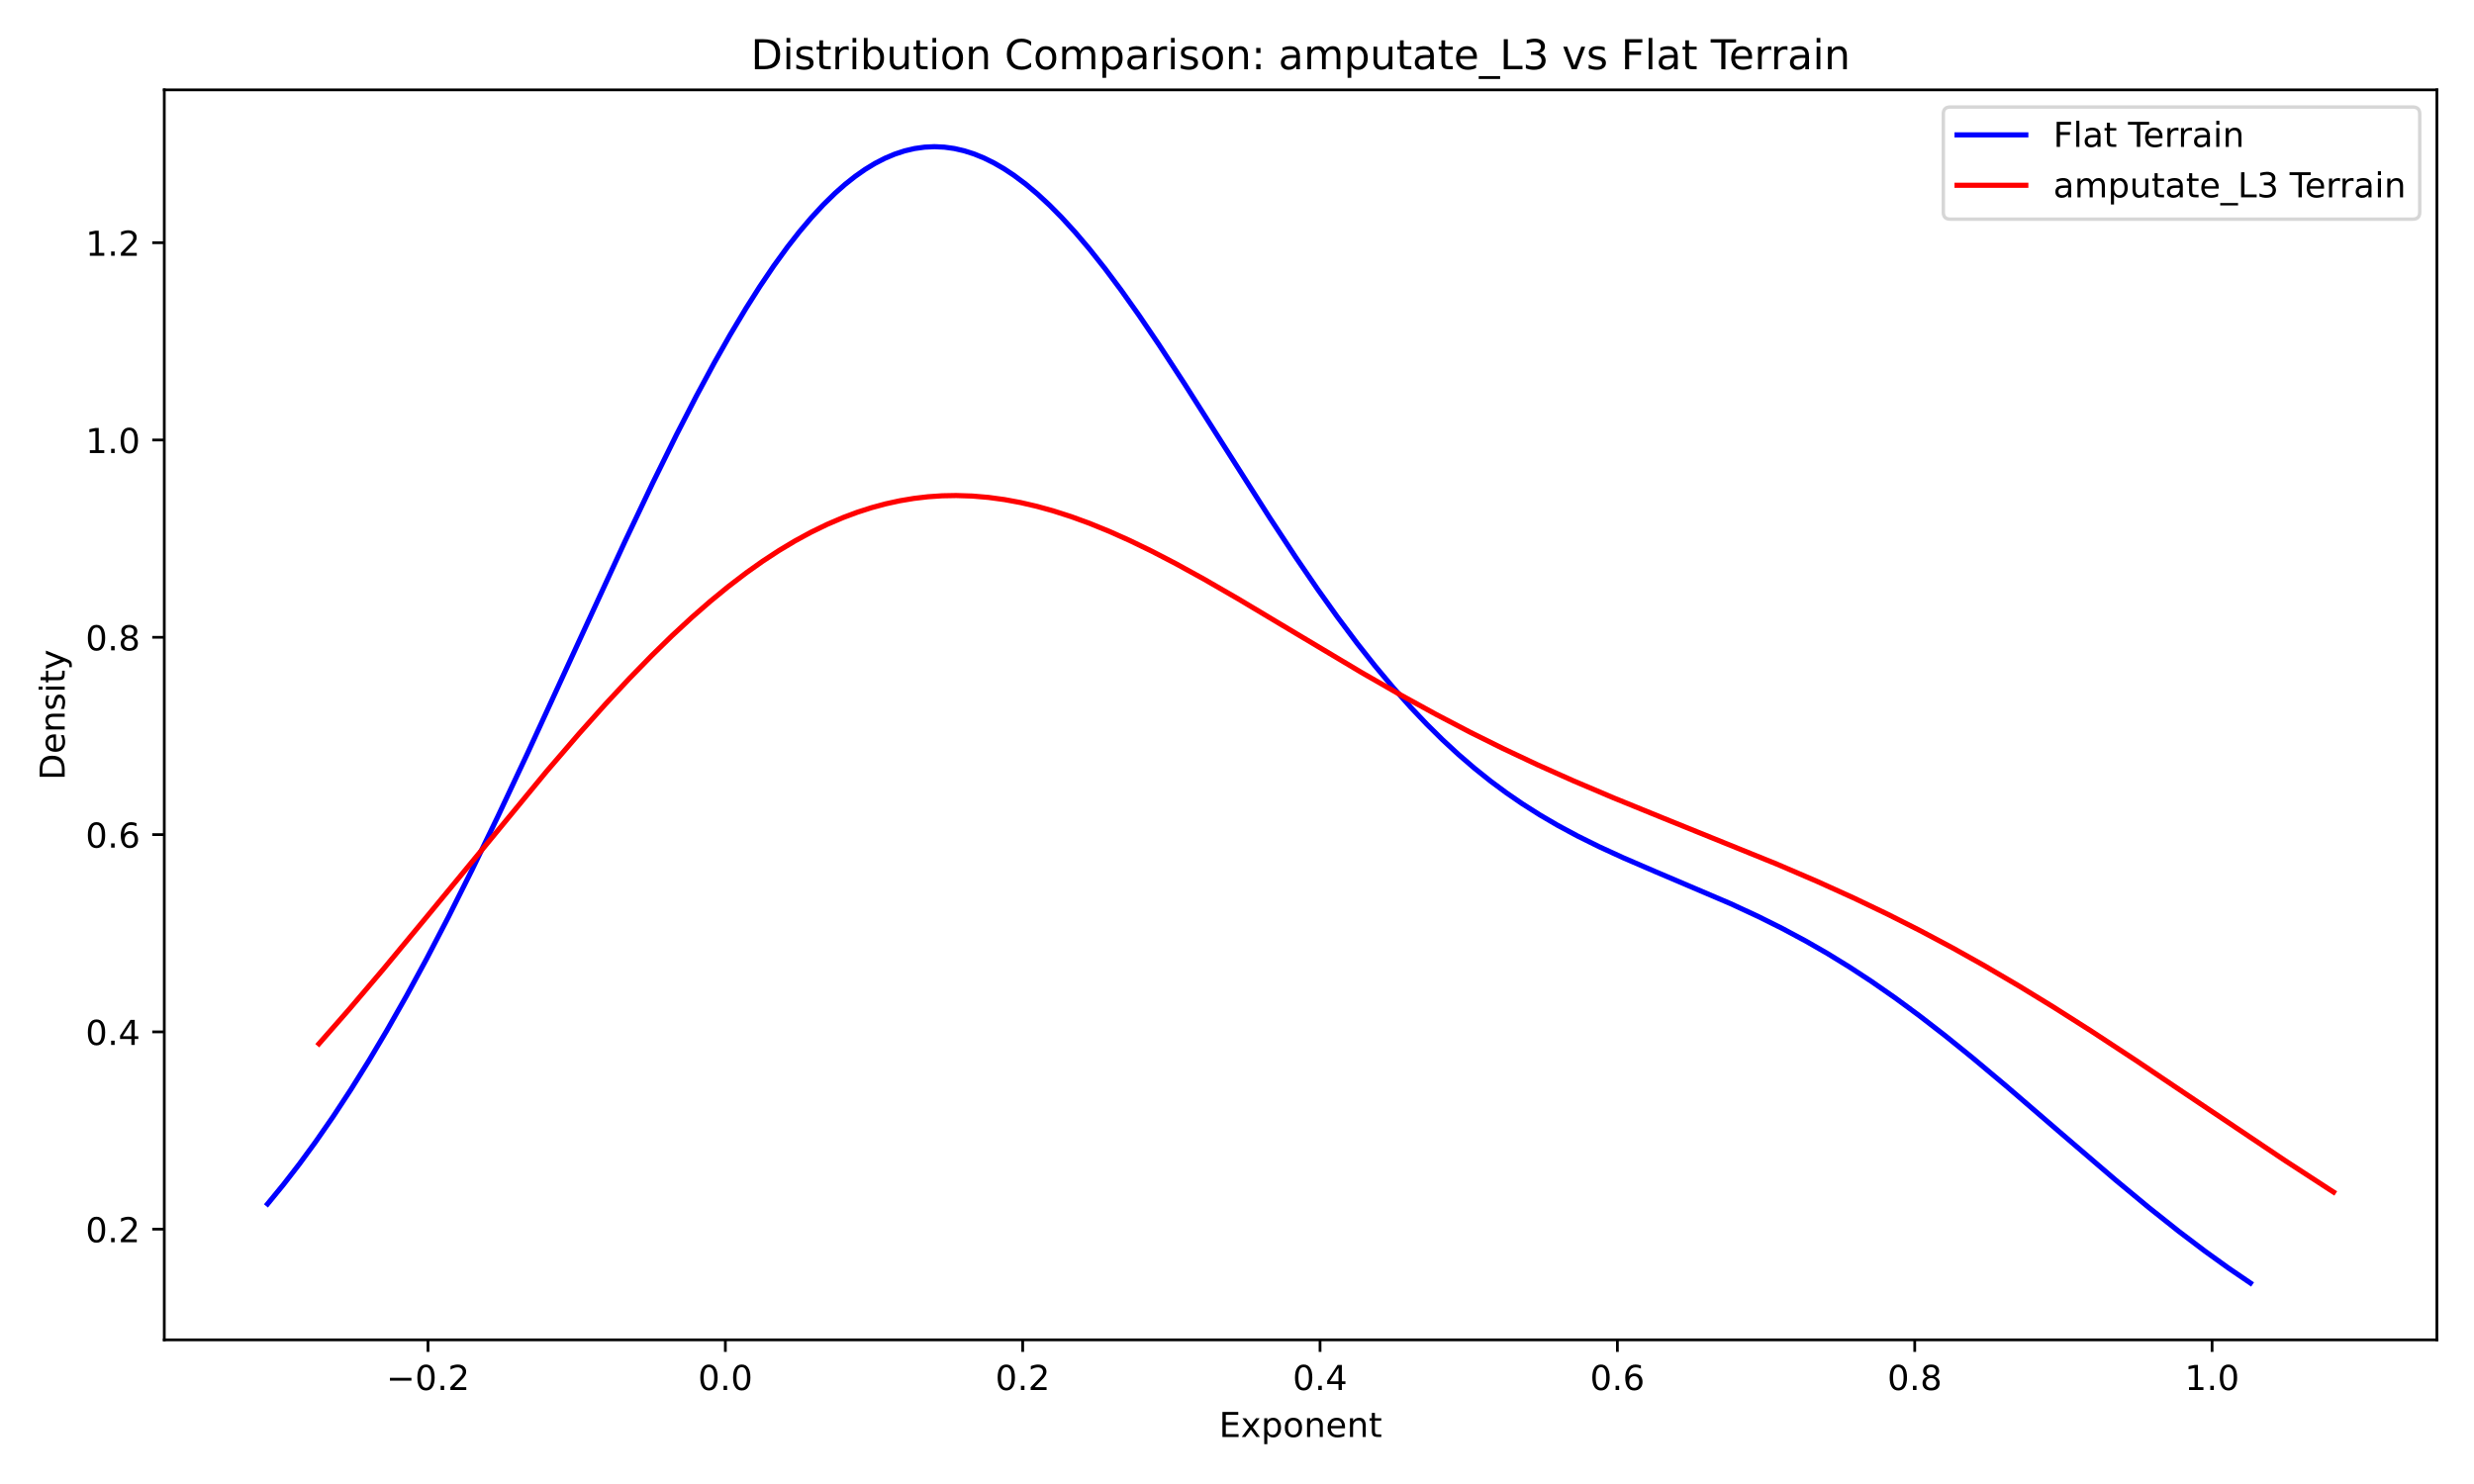
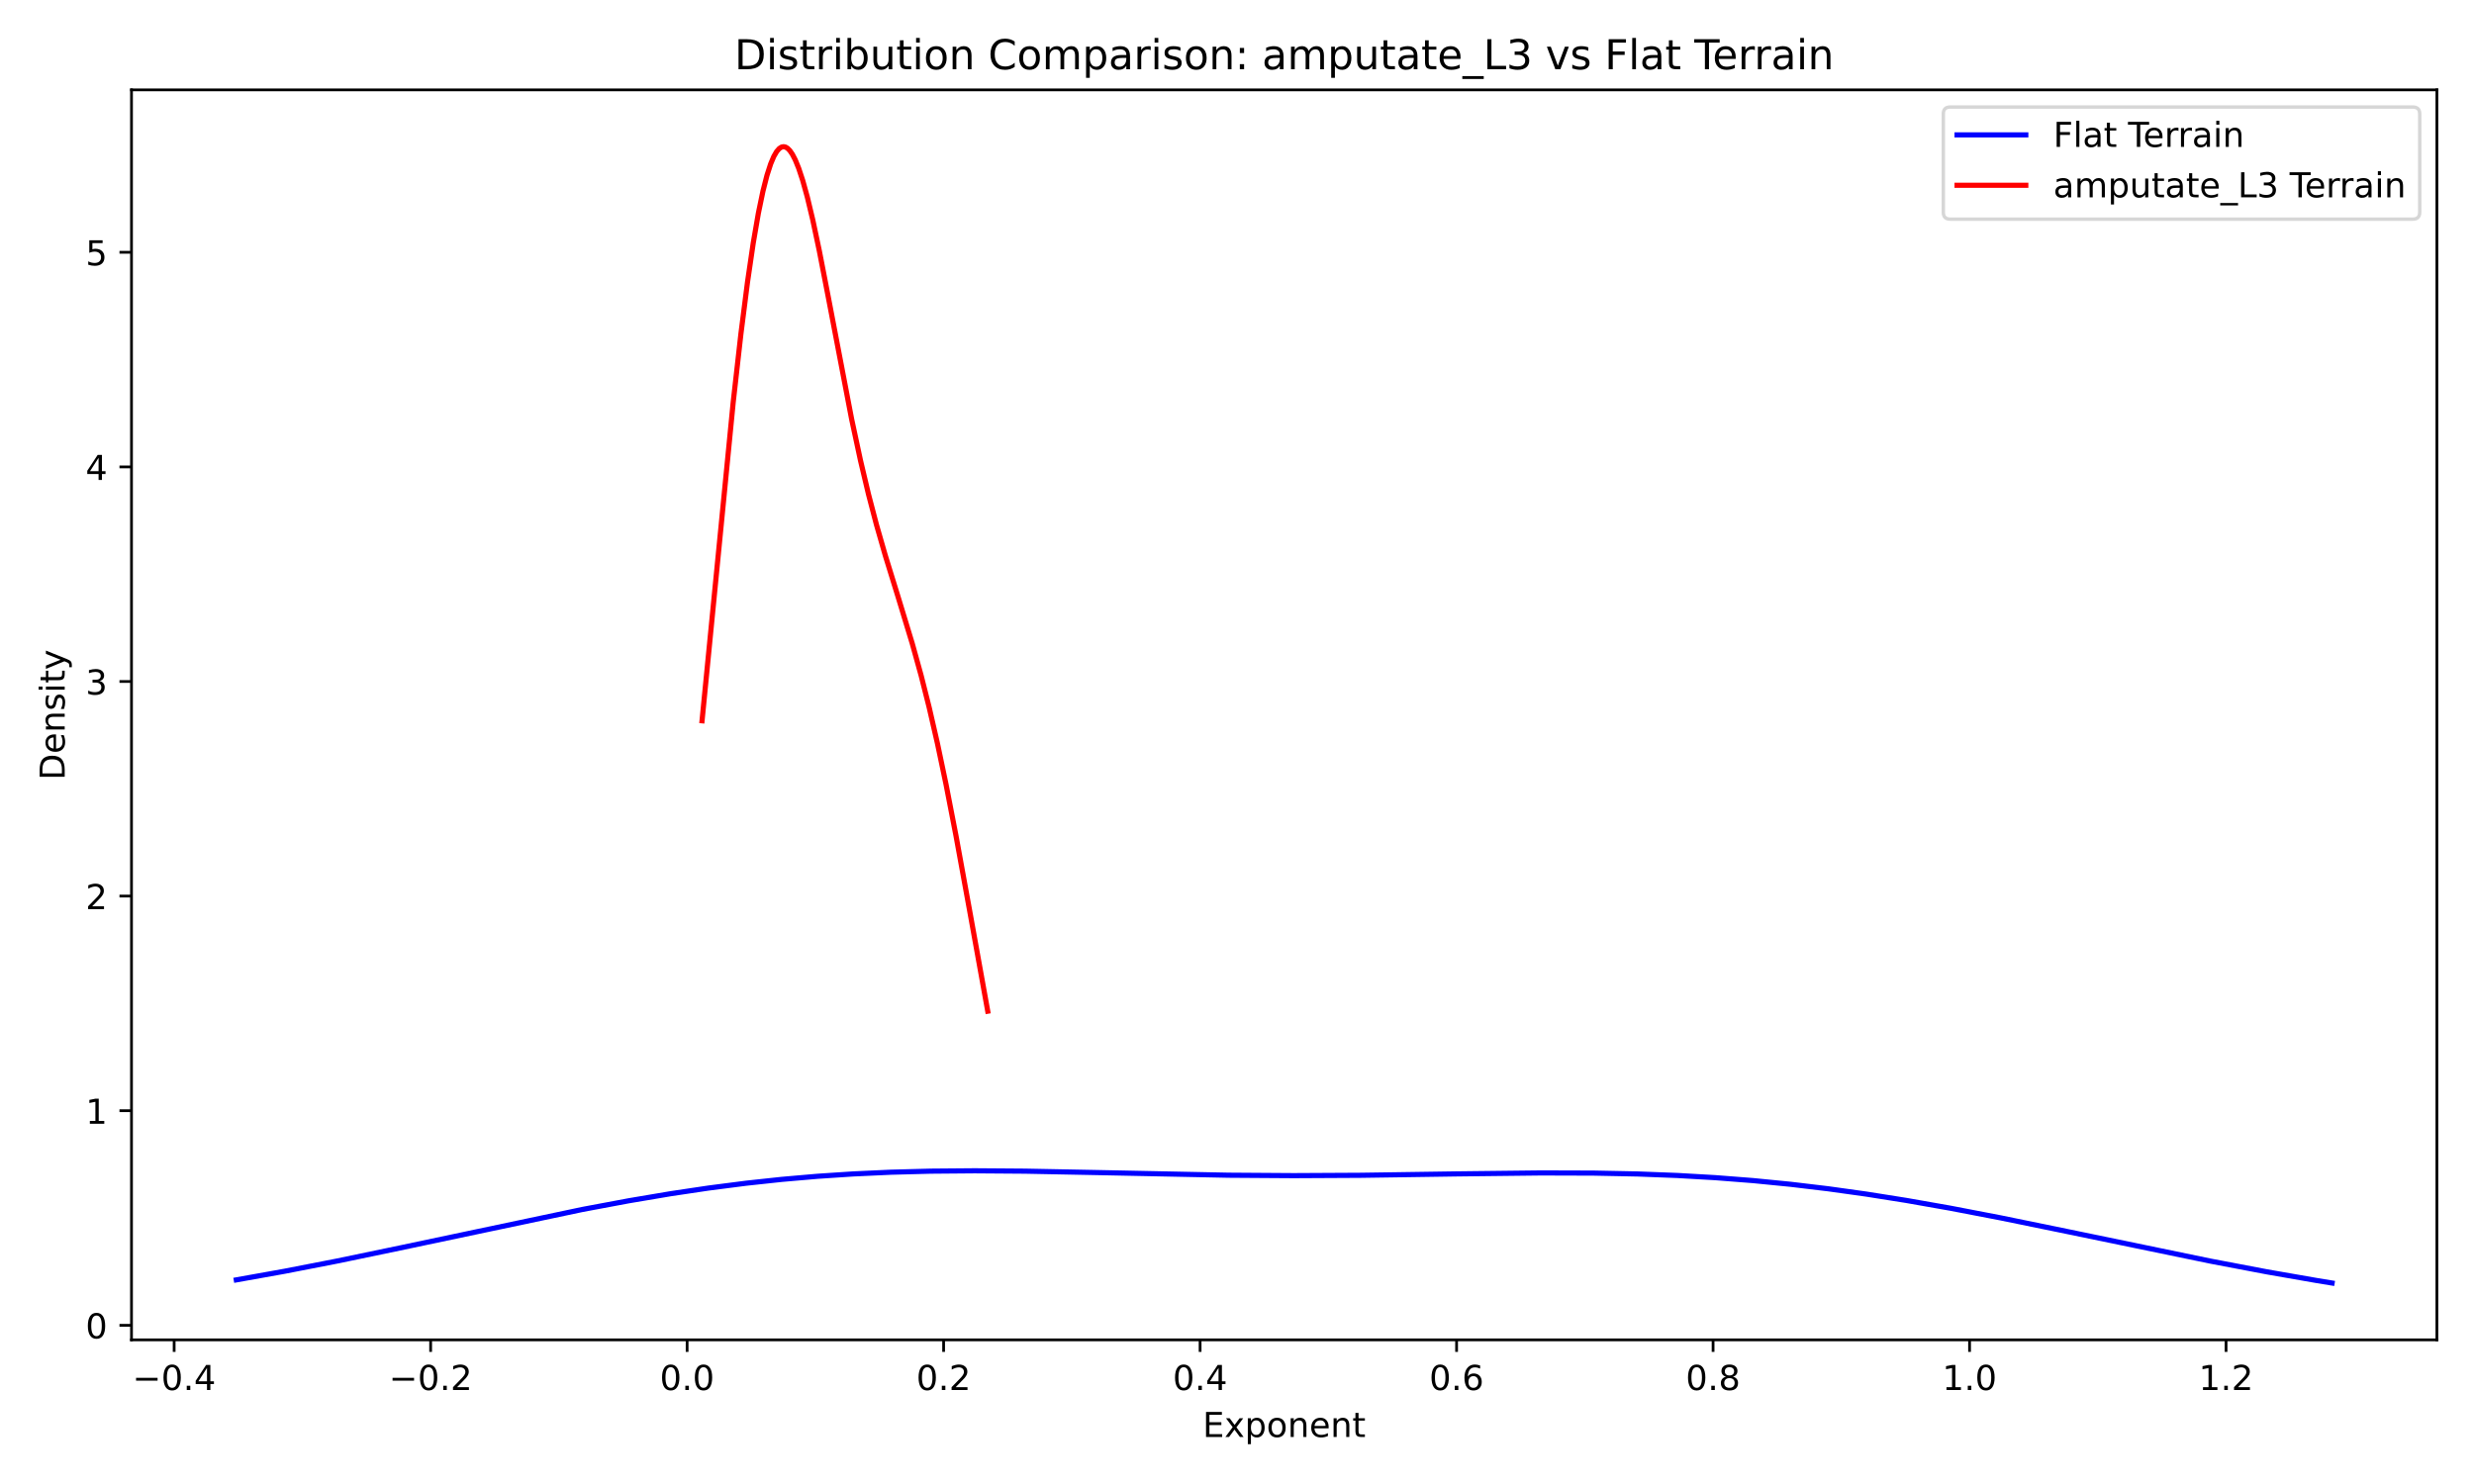
<svg xmlns="http://www.w3.org/2000/svg" xmlns:xlink="http://www.w3.org/1999/xlink" width="720pt" height="432pt" viewBox="0 0 720 432" version="1.1">
  <defs>
    <style type="text/css">*{stroke-linejoin: round; stroke-linecap: butt}</style>
  </defs>
  <g id="figure_1">
    <g id="patch_1">
      <path d="M 0 432  L 720 432  L 720 0  L 0 0  z " style="fill: #ffffff" />
    </g>
    <g id="axes_1">
      <g id="patch_2">
-         <path d="M 47.81 390.04  L 709.2 390.04  L 709.2 26.16  L 47.81 26.16  z " style="fill: #ffffff" />
+         <path d="M 38.27 390.04  L 709.2 390.04  L 709.2 26.16  L 38.27 26.16  z " style="fill: #ffffff" />
      </g>
      <g id="matplotlib.axis_1">
        <g id="xtick_1">
          <g id="line2d_1">
            <defs>
-               <path id="m38a8a60929" d="M 0 0  L 0 3.5  " style="stroke: #000000; stroke-width: 0.8" />
+               <path id="m5e87fe497d" d="M 0 0  L 0 3.5  " style="stroke: #000000; stroke-width: 0.8" />
            </defs>
            <g>
-               <use xlink:href="#m38a8a60929" x="124.562" y="390.04" style="stroke: #000000; stroke-width: 0.8" />
+               <use xlink:href="#m5e87fe497d" x="50.681" y="390.04" style="stroke: #000000; stroke-width: 0.8" />
            </g>
          </g>
          <g id="text_1">
-             <g transform="translate(112.4207 404.6384) scale(0.1 -0.1)">
+             <g transform="translate(38.53911 404.6384) scale(0.1 -0.1)">
              <defs>
                <path id="DejaVuSans-2212" d="M 678 2272  L 4684 2272  L 4684 1741  L 678 1741  L 678 2272  z " transform="scale(0.015625)" />
                <path id="DejaVuSans-30" d="M 2034 4250  Q 1547 4250 1301 3770  Q 1056 3291 1056 2328  Q 1056 1369 1301 889  Q 1547 409 2034 409  Q 2525 409 2770 889  Q 3016 1369 3016 2328  Q 3016 3291 2770 3770  Q 2525 4250 2034 4250  z M 2034 4750  Q 2819 4750 3233 4129  Q 3647 3509 3647 2328  Q 3647 1150 3233 529  Q 2819 -91 2034 -91  Q 1250 -91 836 529  Q 422 1150 422 2328  Q 422 3509 836 4129  Q 1250 4750 2034 4750  z " transform="scale(0.015625)" />
                <path id="DejaVuSans-2e" d="M 684 794  L 1344 794  L 1344 0  L 684 0  L 684 794  z " transform="scale(0.015625)" />
+                 <path id="DejaVuSans-34" d="M 2419 4116  L 825 1625  L 2419 1625  L 2419 4116  z M 2253 4666  L 3047 4666  L 3047 1625  L 3713 1625  L 3713 1100  L 3047 1100  L 3047 0  L 2419 0  L 2419 1100  L 313 1100  L 313 1709  L 2253 4666  z " transform="scale(0.015625)" />
+               </defs>
+               <use xlink:href="#DejaVuSans-2212" />
+               <use xlink:href="#DejaVuSans-30" x="83.789" />
+               <use xlink:href="#DejaVuSans-2e" x="147.412" />
+               <use xlink:href="#DejaVuSans-34" x="179.199" />
+             </g>
+           </g>
+         </g>
+         <g id="xtick_2">
+           <g id="line2d_2">
+             <g>
+               <use xlink:href="#m5e87fe497d" x="125.326" y="390.04" style="stroke: #000000; stroke-width: 0.8" />
+             </g>
+           </g>
+           <g id="text_2">
+             <g transform="translate(113.1841 404.6384) scale(0.1 -0.1)">
+               <defs>
                <path id="DejaVuSans-32" d="M 1228 531  L 3431 531  L 3431 0  L 469 0  L 469 531  Q 828 903 1448 1529  Q 2069 2156 2228 2338  Q 2531 2678 2651 2914  Q 2772 3150 2772 3378  Q 2772 3750 2511 3984  Q 2250 4219 1831 4219  Q 1534 4219 1204 4116  Q 875 4013 500 3803  L 500 4441  Q 881 4594 1212 4672  Q 1544 4750 1819 4750  Q 2544 4750 2975 4387  Q 3406 4025 3406 3419  Q 3406 3131 3298 2873  Q 3191 2616 2906 2266  Q 2828 2175 2409 1742  Q 1991 1309 1228 531  z " transform="scale(0.015625)" />
              </defs>
              <use xlink:href="#DejaVuSans-2212" />
              <use xlink:href="#DejaVuSans-30" x="83.789" />
              <use xlink:href="#DejaVuSans-2e" x="147.412" />
              <use xlink:href="#DejaVuSans-32" x="179.199" />
            </g>
          </g>
        </g>
-         <g id="xtick_2">
-           <g id="line2d_2">
-             <g>
-               <use xlink:href="#m38a8a60929" x="211.097" y="390.04" style="stroke: #000000; stroke-width: 0.8" />
-             </g>
-           </g>
-           <g id="text_2">
-             <g transform="translate(203.1457 404.6384) scale(0.1 -0.1)">
-               <use xlink:href="#DejaVuSans-30" />
-               <use xlink:href="#DejaVuSans-2e" x="63.623" />
-               <use xlink:href="#DejaVuSans-30" x="95.41" />
-             </g>
-           </g>
-         </g>
        <g id="xtick_3">
          <g id="line2d_3">
            <g>
-               <use xlink:href="#m38a8a60929" x="297.632" y="390.04" style="stroke: #000000; stroke-width: 0.8" />
+               <use xlink:href="#m5e87fe497d" x="199.971" y="390.04" style="stroke: #000000; stroke-width: 0.8" />
            </g>
          </g>
          <g id="text_3">
-             <g transform="translate(289.6809 404.6384) scale(0.1 -0.1)">
-               <use xlink:href="#DejaVuSans-30" />
-               <use xlink:href="#DejaVuSans-2e" x="63.623" />
-               <use xlink:href="#DejaVuSans-32" x="95.41" />
+             <g transform="translate(192.019 404.6384) scale(0.1 -0.1)">
+               <use xlink:href="#DejaVuSans-30" />
+               <use xlink:href="#DejaVuSans-2e" x="63.623" />
+               <use xlink:href="#DejaVuSans-30" x="95.41" />
            </g>
          </g>
        </g>
        <g id="xtick_4">
          <g id="line2d_4">
            <g>
-               <use xlink:href="#m38a8a60929" x="384.168" y="390.04" style="stroke: #000000; stroke-width: 0.8" />
+               <use xlink:href="#m5e87fe497d" x="274.616" y="390.04" style="stroke: #000000; stroke-width: 0.8" />
            </g>
          </g>
          <g id="text_4">
-             <g transform="translate(376.2161 404.6384) scale(0.1 -0.1)">
-               <defs>
-                 <path id="DejaVuSans-34" d="M 2419 4116  L 825 1625  L 2419 1625  L 2419 4116  z M 2253 4666  L 3047 4666  L 3047 1625  L 3713 1625  L 3713 1100  L 3047 1100  L 3047 0  L 2419 0  L 2419 1100  L 313 1100  L 313 1709  L 2253 4666  z " transform="scale(0.015625)" />
-               </defs>
-               <use xlink:href="#DejaVuSans-30" />
-               <use xlink:href="#DejaVuSans-2e" x="63.623" />
-               <use xlink:href="#DejaVuSans-34" x="95.41" />
+             <g transform="translate(266.664 404.6384) scale(0.1 -0.1)">
+               <use xlink:href="#DejaVuSans-30" />
+               <use xlink:href="#DejaVuSans-2e" x="63.623" />
+               <use xlink:href="#DejaVuSans-32" x="95.41" />
            </g>
          </g>
        </g>
        <g id="xtick_5">
          <g id="line2d_5">
            <g>
-               <use xlink:href="#m38a8a60929" x="470.703" y="390.04" style="stroke: #000000; stroke-width: 0.8" />
+               <use xlink:href="#m5e87fe497d" x="349.261" y="390.04" style="stroke: #000000; stroke-width: 0.8" />
            </g>
          </g>
          <g id="text_5">
-             <g transform="translate(462.7512 404.6384) scale(0.1 -0.1)">
-               <defs>
-                 <path id="DejaVuSans-36" d="M 2113 2584  Q 1688 2584 1439 2293  Q 1191 2003 1191 1497  Q 1191 994 1439 701  Q 1688 409 2113 409  Q 2538 409 2786 701  Q 3034 994 3034 1497  Q 3034 2003 2786 2293  Q 2538 2584 2113 2584  z M 3366 4563  L 3366 3988  Q 3128 4100 2886 4159  Q 2644 4219 2406 4219  Q 1781 4219 1451 3797  Q 1122 3375 1075 2522  Q 1259 2794 1537 2939  Q 1816 3084 2150 3084  Q 2853 3084 3261 2657  Q 3669 2231 3669 1497  Q 3669 778 3244 343  Q 2819 -91 2113 -91  Q 1303 -91 875 529  Q 447 1150 447 2328  Q 447 3434 972 4092  Q 1497 4750 2381 4750  Q 2619 4750 2861 4703  Q 3103 4656 3366 4563  z " transform="scale(0.015625)" />
-               </defs>
-               <use xlink:href="#DejaVuSans-30" />
-               <use xlink:href="#DejaVuSans-2e" x="63.623" />
-               <use xlink:href="#DejaVuSans-36" x="95.41" />
+             <g transform="translate(341.309 404.6384) scale(0.1 -0.1)">
+               <use xlink:href="#DejaVuSans-30" />
+               <use xlink:href="#DejaVuSans-2e" x="63.623" />
+               <use xlink:href="#DejaVuSans-34" x="95.41" />
            </g>
          </g>
        </g>
        <g id="xtick_6">
          <g id="line2d_6">
            <g>
-               <use xlink:href="#m38a8a60929" x="557.238" y="390.04" style="stroke: #000000; stroke-width: 0.8" />
+               <use xlink:href="#m5e87fe497d" x="423.906" y="390.04" style="stroke: #000000; stroke-width: 0.8" />
            </g>
          </g>
          <g id="text_6">
-             <g transform="translate(549.2864 404.6384) scale(0.1 -0.1)">
-               <defs>
-                 <path id="DejaVuSans-38" d="M 2034 2216  Q 1584 2216 1326 1975  Q 1069 1734 1069 1313  Q 1069 891 1326 650  Q 1584 409 2034 409  Q 2484 409 2743 651  Q 3003 894 3003 1313  Q 3003 1734 2745 1975  Q 2488 2216 2034 2216  z M 1403 2484  Q 997 2584 770 2862  Q 544 3141 544 3541  Q 544 4100 942 4425  Q 1341 4750 2034 4750  Q 2731 4750 3128 4425  Q 3525 4100 3525 3541  Q 3525 3141 3298 2862  Q 3072 2584 2669 2484  Q 3125 2378 3379 2068  Q 3634 1759 3634 1313  Q 3634 634 3220 271  Q 2806 -91 2034 -91  Q 1263 -91 848 271  Q 434 634 434 1313  Q 434 1759 690 2068  Q 947 2378 1403 2484  z M 1172 3481  Q 1172 3119 1398 2916  Q 1625 2713 2034 2713  Q 2441 2713 2670 2916  Q 2900 3119 2900 3481  Q 2900 3844 2670 4047  Q 2441 4250 2034 4250  Q 1625 4250 1398 4047  Q 1172 3844 1172 3481  z " transform="scale(0.015625)" />
-               </defs>
-               <use xlink:href="#DejaVuSans-30" />
-               <use xlink:href="#DejaVuSans-2e" x="63.623" />
-               <use xlink:href="#DejaVuSans-38" x="95.41" />
+             <g transform="translate(415.954 404.6384) scale(0.1 -0.1)">
+               <defs>
+                 <path id="DejaVuSans-36" d="M 2113 2584  Q 1688 2584 1439 2293  Q 1191 2003 1191 1497  Q 1191 994 1439 701  Q 1688 409 2113 409  Q 2538 409 2786 701  Q 3034 994 3034 1497  Q 3034 2003 2786 2293  Q 2538 2584 2113 2584  z M 3366 4563  L 3366 3988  Q 3128 4100 2886 4159  Q 2644 4219 2406 4219  Q 1781 4219 1451 3797  Q 1122 3375 1075 2522  Q 1259 2794 1537 2939  Q 1816 3084 2150 3084  Q 2853 3084 3261 2657  Q 3669 2231 3669 1497  Q 3669 778 3244 343  Q 2819 -91 2113 -91  Q 1303 -91 875 529  Q 447 1150 447 2328  Q 447 3434 972 4092  Q 1497 4750 2381 4750  Q 2619 4750 2861 4703  Q 3103 4656 3366 4563  z " transform="scale(0.015625)" />
+               </defs>
+               <use xlink:href="#DejaVuSans-30" />
+               <use xlink:href="#DejaVuSans-2e" x="63.623" />
+               <use xlink:href="#DejaVuSans-36" x="95.41" />
            </g>
          </g>
        </g>
        <g id="xtick_7">
          <g id="line2d_7">
            <g>
-               <use xlink:href="#m38a8a60929" x="643.773" y="390.04" style="stroke: #000000; stroke-width: 0.8" />
+               <use xlink:href="#m5e87fe497d" x="498.551" y="390.04" style="stroke: #000000; stroke-width: 0.8" />
            </g>
          </g>
          <g id="text_7">
-             <g transform="translate(635.8215 404.6384) scale(0.1 -0.1)">
+             <g transform="translate(490.599 404.6384) scale(0.1 -0.1)">
+               <defs>
+                 <path id="DejaVuSans-38" d="M 2034 2216  Q 1584 2216 1326 1975  Q 1069 1734 1069 1313  Q 1069 891 1326 650  Q 1584 409 2034 409  Q 2484 409 2743 651  Q 3003 894 3003 1313  Q 3003 1734 2745 1975  Q 2488 2216 2034 2216  z M 1403 2484  Q 997 2584 770 2862  Q 544 3141 544 3541  Q 544 4100 942 4425  Q 1341 4750 2034 4750  Q 2731 4750 3128 4425  Q 3525 4100 3525 3541  Q 3525 3141 3298 2862  Q 3072 2584 2669 2484  Q 3125 2378 3379 2068  Q 3634 1759 3634 1313  Q 3634 634 3220 271  Q 2806 -91 2034 -91  Q 1263 -91 848 271  Q 434 634 434 1313  Q 434 1759 690 2068  Q 947 2378 1403 2484  z M 1172 3481  Q 1172 3119 1398 2916  Q 1625 2713 2034 2713  Q 2441 2713 2670 2916  Q 2900 3119 2900 3481  Q 2900 3844 2670 4047  Q 2441 4250 2034 4250  Q 1625 4250 1398 4047  Q 1172 3844 1172 3481  z " transform="scale(0.015625)" />
+               </defs>
+               <use xlink:href="#DejaVuSans-30" />
+               <use xlink:href="#DejaVuSans-2e" x="63.623" />
+               <use xlink:href="#DejaVuSans-38" x="95.41" />
+             </g>
+           </g>
+         </g>
+         <g id="xtick_8">
+           <g id="line2d_8">
+             <g>
+               <use xlink:href="#m5e87fe497d" x="573.196" y="390.04" style="stroke: #000000; stroke-width: 0.8" />
+             </g>
+           </g>
+           <g id="text_8">
+             <g transform="translate(565.2439 404.6384) scale(0.1 -0.1)">
              <defs>
                <path id="DejaVuSans-31" d="M 794 531  L 1825 531  L 1825 4091  L 703 3866  L 703 4441  L 1819 4666  L 2450 4666  L 2450 531  L 3481 531  L 3481 0  L 794 0  L 794 531  z " transform="scale(0.015625)" />
              </defs>
              <use xlink:href="#DejaVuSans-31" />
              <use xlink:href="#DejaVuSans-2e" x="63.623" />
              <use xlink:href="#DejaVuSans-30" x="95.41" />
            </g>
          </g>
        </g>
-         <g id="text_8">
-           <g transform="translate(354.7784 418.3166) scale(0.1 -0.1)">
+         <g id="xtick_9">
+           <g id="line2d_9">
+             <g>
+               <use xlink:href="#m5e87fe497d" x="647.841" y="390.04" style="stroke: #000000; stroke-width: 0.8" />
+             </g>
+           </g>
+           <g id="text_9">
+             <g transform="translate(639.8889 404.6384) scale(0.1 -0.1)">
+               <use xlink:href="#DejaVuSans-31" />
+               <use xlink:href="#DejaVuSans-2e" x="63.623" />
+               <use xlink:href="#DejaVuSans-32" x="95.41" />
+             </g>
+           </g>
+         </g>
+         <g id="text_10">
+           <g transform="translate(350.0084 418.3166) scale(0.1 -0.1)">
            <defs>
              <path id="DejaVuSans-45" d="M 628 4666  L 3578 4666  L 3578 4134  L 1259 4134  L 1259 2753  L 3481 2753  L 3481 2222  L 1259 2222  L 1259 531  L 3634 531  L 3634 0  L 628 0  L 628 4666  z " transform="scale(0.015625)" />
              <path id="DejaVuSans-78" d="M 3513 3500  L 2247 1797  L 3578 0  L 2900 0  L 1881 1375  L 863 0  L 184 0  L 1544 1831  L 300 3500  L 978 3500  L 1906 2253  L 2834 3500  L 3513 3500  z " transform="scale(0.015625)" />
              <path id="DejaVuSans-70" d="M 1159 525  L 1159 -1331  L 581 -1331  L 581 3500  L 1159 3500  L 1159 2969  Q 1341 3281 1617 3432  Q 1894 3584 2278 3584  Q 2916 3584 3314 3078  Q 3713 2572 3713 1747  Q 3713 922 3314 415  Q 2916 -91 2278 -91  Q 1894 -91 1617 61  Q 1341 213 1159 525  z M 3116 1747  Q 3116 2381 2855 2742  Q 2594 3103 2138 3103  Q 1681 3103 1420 2742  Q 1159 2381 1159 1747  Q 1159 1113 1420 752  Q 1681 391 2138 391  Q 2594 391 2855 752  Q 3116 1113 3116 1747  z " transform="scale(0.015625)" />
              <path id="DejaVuSans-6f" d="M 1959 3097  Q 1497 3097 1228 2736  Q 959 2375 959 1747  Q 959 1119 1226 758  Q 1494 397 1959 397  Q 2419 397 2687 759  Q 2956 1122 2956 1747  Q 2956 2369 2687 2733  Q 2419 3097 1959 3097  z M 1959 3584  Q 2709 3584 3137 3096  Q 3566 2609 3566 1747  Q 3566 888 3137 398  Q 2709 -91 1959 -91  Q 1206 -91 779 398  Q 353 888 353 1747  Q 353 2609 779 3096  Q 1206 3584 1959 3584  z " transform="scale(0.015625)" />
              <path id="DejaVuSans-6e" d="M 3513 2113  L 3513 0  L 2938 0  L 2938 2094  Q 2938 2591 2744 2837  Q 2550 3084 2163 3084  Q 1697 3084 1428 2787  Q 1159 2491 1159 1978  L 1159 0  L 581 0  L 581 3500  L 1159 3500  L 1159 2956  Q 1366 3272 1645 3428  Q 1925 3584 2291 3584  Q 2894 3584 3203 3211  Q 3513 2838 3513 2113  z " transform="scale(0.015625)" />
              <path id="DejaVuSans-65" d="M 3597 1894  L 3597 1613  L 953 1613  Q 991 1019 1311 708  Q 1631 397 2203 397  Q 2534 397 2845 478  Q 3156 559 3463 722  L 3463 178  Q 3153 47 2828 -22  Q 2503 -91 2169 -91  Q 1331 -91 842 396  Q 353 884 353 1716  Q 353 2575 817 3079  Q 1281 3584 2069 3584  Q 2775 3584 3186 3129  Q 3597 2675 3597 1894  z M 3022 2063  Q 3016 2534 2758 2815  Q 2500 3097 2075 3097  Q 1594 3097 1305 2825  Q 1016 2553 972 2059  L 3022 2063  z " transform="scale(0.015625)" />
              <path id="DejaVuSans-74" d="M 1172 4494  L 1172 3500  L 2356 3500  L 2356 3053  L 1172 3053  L 1172 1153  Q 1172 725 1289 603  Q 1406 481 1766 481  L 2356 481  L 2356 0  L 1766 0  Q 1100 0 847 248  Q 594 497 594 1153  L 594 3053  L 172 3053  L 172 3500  L 594 3500  L 594 4494  L 1172 4494  z " transform="scale(0.015625)" />
            </defs>
            <use xlink:href="#DejaVuSans-45" />
            <use xlink:href="#DejaVuSans-78" x="63.184" />
            <use xlink:href="#DejaVuSans-70" x="122.363" />
            <use xlink:href="#DejaVuSans-6f" x="185.84" />
            <use xlink:href="#DejaVuSans-6e" x="247.021" />
            <use xlink:href="#DejaVuSans-65" x="310.4" />
            <use xlink:href="#DejaVuSans-6e" x="371.924" />
            <use xlink:href="#DejaVuSans-74" x="435.303" />
          </g>
        </g>
      </g>
      <g id="matplotlib.axis_2">
        <g id="ytick_1">
-           <g id="line2d_8">
+           <g id="line2d_10">
            <defs>
-               <path id="m4a0f14935e" d="M 0 0  L -3.5 0  " style="stroke: #000000; stroke-width: 0.8" />
+               <path id="m27961d2040" d="M 0 0  L -3.5 0  " style="stroke: #000000; stroke-width: 0.8" />
            </defs>
            <g>
-               <use xlink:href="#m4a0f14935e" x="47.81" y="357.816" style="stroke: #000000; stroke-width: 0.8" />
-             </g>
-           </g>
-           <g id="text_9">
-             <g transform="translate(24.90687 361.6157) scale(0.1 -0.1)">
-               <use xlink:href="#DejaVuSans-30" />
-               <use xlink:href="#DejaVuSans-2e" x="63.623" />
-               <use xlink:href="#DejaVuSans-32" x="95.41" />
+               <use xlink:href="#m27961d2040" x="38.27" y="385.802" style="stroke: #000000; stroke-width: 0.8" />
+             </g>
+           </g>
+           <g id="text_11">
+             <g transform="translate(24.9075 389.6011) scale(0.1 -0.1)">
+               <use xlink:href="#DejaVuSans-30" />
            </g>
          </g>
        </g>
        <g id="ytick_2">
-           <g id="line2d_9">
-             <g>
-               <use xlink:href="#m4a0f14935e" x="47.81" y="300.384" style="stroke: #000000; stroke-width: 0.8" />
-             </g>
-           </g>
-           <g id="text_10">
-             <g transform="translate(24.90687 304.183) scale(0.1 -0.1)">
-               <use xlink:href="#DejaVuSans-30" />
-               <use xlink:href="#DejaVuSans-2e" x="63.623" />
-               <use xlink:href="#DejaVuSans-34" x="95.41" />
+           <g id="line2d_11">
+             <g>
+               <use xlink:href="#m27961d2040" x="38.27" y="323.329" style="stroke: #000000; stroke-width: 0.8" />
+             </g>
+           </g>
+           <g id="text_12">
+             <g transform="translate(24.9075 327.1282) scale(0.1 -0.1)">
+               <use xlink:href="#DejaVuSans-31" />
            </g>
          </g>
        </g>
        <g id="ytick_3">
-           <g id="line2d_10">
-             <g>
-               <use xlink:href="#m4a0f14935e" x="47.81" y="242.951" style="stroke: #000000; stroke-width: 0.8" />
-             </g>
-           </g>
-           <g id="text_11">
-             <g transform="translate(24.90687 246.7503) scale(0.1 -0.1)">
-               <use xlink:href="#DejaVuSans-30" />
-               <use xlink:href="#DejaVuSans-2e" x="63.623" />
-               <use xlink:href="#DejaVuSans-36" x="95.41" />
+           <g id="line2d_12">
+             <g>
+               <use xlink:href="#m27961d2040" x="38.27" y="260.856" style="stroke: #000000; stroke-width: 0.8" />
+             </g>
+           </g>
+           <g id="text_13">
+             <g transform="translate(24.9075 264.6552) scale(0.1 -0.1)">
+               <use xlink:href="#DejaVuSans-32" />
            </g>
          </g>
        </g>
        <g id="ytick_4">
-           <g id="line2d_11">
-             <g>
-               <use xlink:href="#m4a0f14935e" x="47.81" y="185.518" style="stroke: #000000; stroke-width: 0.8" />
-             </g>
-           </g>
-           <g id="text_12">
-             <g transform="translate(24.90687 189.3176) scale(0.1 -0.1)">
-               <use xlink:href="#DejaVuSans-30" />
-               <use xlink:href="#DejaVuSans-2e" x="63.623" />
-               <use xlink:href="#DejaVuSans-38" x="95.41" />
+           <g id="line2d_13">
+             <g>
+               <use xlink:href="#m27961d2040" x="38.27" y="198.383" style="stroke: #000000; stroke-width: 0.8" />
+             </g>
+           </g>
+           <g id="text_14">
+             <g transform="translate(24.9075 202.1823) scale(0.1 -0.1)">
+               <defs>
+                 <path id="DejaVuSans-33" d="M 2597 2516  Q 3050 2419 3304 2112  Q 3559 1806 3559 1356  Q 3559 666 3084 287  Q 2609 -91 1734 -91  Q 1441 -91 1130 -33  Q 819 25 488 141  L 488 750  Q 750 597 1062 519  Q 1375 441 1716 441  Q 2309 441 2620 675  Q 2931 909 2931 1356  Q 2931 1769 2642 2001  Q 2353 2234 1838 2234  L 1294 2234  L 1294 2753  L 1863 2753  Q 2328 2753 2575 2939  Q 2822 3125 2822 3475  Q 2822 3834 2567 4026  Q 2313 4219 1838 4219  Q 1578 4219 1281 4162  Q 984 4106 628 3988  L 628 4550  Q 988 4650 1302 4700  Q 1616 4750 1894 4750  Q 2613 4750 3031 4423  Q 3450 4097 3450 3541  Q 3450 3153 3228 2886  Q 3006 2619 2597 2516  z " transform="scale(0.015625)" />
+               </defs>
+               <use xlink:href="#DejaVuSans-33" />
            </g>
          </g>
        </g>
        <g id="ytick_5">
-           <g id="line2d_12">
-             <g>
-               <use xlink:href="#m4a0f14935e" x="47.81" y="128.086" style="stroke: #000000; stroke-width: 0.8" />
-             </g>
-           </g>
-           <g id="text_13">
-             <g transform="translate(24.90687 131.8849) scale(0.1 -0.1)">
-               <use xlink:href="#DejaVuSans-31" />
-               <use xlink:href="#DejaVuSans-2e" x="63.623" />
-               <use xlink:href="#DejaVuSans-30" x="95.41" />
+           <g id="line2d_14">
+             <g>
+               <use xlink:href="#m27961d2040" x="38.27" y="135.91" style="stroke: #000000; stroke-width: 0.8" />
+             </g>
+           </g>
+           <g id="text_15">
+             <g transform="translate(24.9075 139.7094) scale(0.1 -0.1)">
+               <use xlink:href="#DejaVuSans-34" />
            </g>
          </g>
        </g>
        <g id="ytick_6">
-           <g id="line2d_13">
-             <g>
-               <use xlink:href="#m4a0f14935e" x="47.81" y="70.653" style="stroke: #000000; stroke-width: 0.8" />
-             </g>
-           </g>
-           <g id="text_14">
-             <g transform="translate(24.90687 74.45222) scale(0.1 -0.1)">
-               <use xlink:href="#DejaVuSans-31" />
-               <use xlink:href="#DejaVuSans-2e" x="63.623" />
-               <use xlink:href="#DejaVuSans-32" x="95.41" />
-             </g>
-           </g>
-         </g>
-         <g id="text_15">
-           <g transform="translate(18.82719 227.1086) rotate(-90) scale(0.1 -0.1)">
+           <g id="line2d_15">
+             <g>
+               <use xlink:href="#m27961d2040" x="38.27" y="73.437" style="stroke: #000000; stroke-width: 0.8" />
+             </g>
+           </g>
+           <g id="text_16">
+             <g transform="translate(24.9075 77.23641) scale(0.1 -0.1)">
+               <defs>
+                 <path id="DejaVuSans-35" d="M 691 4666  L 3169 4666  L 3169 4134  L 1269 4134  L 1269 2991  Q 1406 3038 1543 3061  Q 1681 3084 1819 3084  Q 2600 3084 3056 2656  Q 3513 2228 3513 1497  Q 3513 744 3044 326  Q 2575 -91 1722 -91  Q 1428 -91 1123 -41  Q 819 9 494 109  L 494 744  Q 775 591 1075 516  Q 1375 441 1709 441  Q 2250 441 2565 725  Q 2881 1009 2881 1497  Q 2881 1984 2565 2268  Q 2250 2553 1709 2553  Q 1456 2553 1204 2497  Q 953 2441 691 2322  L 691 4666  z " transform="scale(0.015625)" />
+               </defs>
+               <use xlink:href="#DejaVuSans-35" />
+             </g>
+           </g>
+         </g>
+         <g id="text_17">
+           <g transform="translate(18.82781 227.1086) rotate(-90) scale(0.1 -0.1)">
            <defs>
              <path id="DejaVuSans-44" d="M 1259 4147  L 1259 519  L 2022 519  Q 2988 519 3436 956  Q 3884 1394 3884 2338  Q 3884 3275 3436 3711  Q 2988 4147 2022 4147  L 1259 4147  z M 628 4666  L 1925 4666  Q 3281 4666 3915 4102  Q 4550 3538 4550 2338  Q 4550 1131 3912 565  Q 3275 0 1925 0  L 628 0  L 628 4666  z " transform="scale(0.015625)" />
              <path id="DejaVuSans-73" d="M 2834 3397  L 2834 2853  Q 2591 2978 2328 3040  Q 2066 3103 1784 3103  Q 1356 3103 1142 2972  Q 928 2841 928 2578  Q 928 2378 1081 2264  Q 1234 2150 1697 2047  L 1894 2003  Q 2506 1872 2764 1633  Q 3022 1394 3022 966  Q 3022 478 2636 193  Q 2250 -91 1575 -91  Q 1294 -91 989 -36  Q 684 19 347 128  L 347 722  Q 666 556 975 473  Q 1284 391 1588 391  Q 1994 391 2212 530  Q 2431 669 2431 922  Q 2431 1156 2273 1281  Q 2116 1406 1581 1522  L 1381 1569  Q 847 1681 609 1914  Q 372 2147 372 2553  Q 372 3047 722 3315  Q 1072 3584 1716 3584  Q 2034 3584 2315 3537  Q 2597 3491 2834 3397  z " transform="scale(0.015625)" />
              <path id="DejaVuSans-69" d="M 603 3500  L 1178 3500  L 1178 0  L 603 0  L 603 3500  z M 603 4863  L 1178 4863  L 1178 4134  L 603 4134  L 603 4863  z " transform="scale(0.015625)" />
              <path id="DejaVuSans-79" d="M 2059 -325  Q 1816 -950 1584 -1140  Q 1353 -1331 966 -1331  L 506 -1331  L 506 -850  L 844 -850  Q 1081 -850 1212 -737  Q 1344 -625 1503 -206  L 1606 56  L 191 3500  L 800 3500  L 1894 763  L 2988 3500  L 3597 3500  L 2059 -325  z " transform="scale(0.015625)" />
            </defs>
            <use xlink:href="#DejaVuSans-44" />
            <use xlink:href="#DejaVuSans-65" x="77.002" />
            <use xlink:href="#DejaVuSans-6e" x="138.525" />
            <use xlink:href="#DejaVuSans-73" x="201.904" />
            <use xlink:href="#DejaVuSans-69" x="254.004" />
            <use xlink:href="#DejaVuSans-74" x="281.787" />
            <use xlink:href="#DejaVuSans-79" x="320.996" />
          </g>
        </g>
      </g>
-       <g id="line2d_14">
-         <path d="M 77.873 350.469  L 82.494 344.83  L 87.116 338.858  L 91.737 332.552  L 96.936 325.056  L 102.134 317.138  L 107.333 308.804  L 112.532 300.062  L 118.308 289.887  L 124.085 279.252  L 130.439 267.057  L 137.371 253.222  L 144.88 237.696  L 153.545 219.243  L 166.253 191.57  L 181.85 157.681  L 189.937 140.64  L 196.868 126.564  L 202.645 115.325  L 207.844 105.669  L 212.465 97.503  L 217.086 89.773  L 221.129 83.4  L 225.173 77.417  L 229.217 71.849  L 232.682 67.423  L 236.148 63.331  L 239.614 59.585  L 243.08 56.194  L 245.968 53.648  L 248.857 51.36  L 251.745 49.334  L 254.633 47.575  L 257.521 46.084  L 260.409 44.864  L 263.298 43.915  L 266.186 43.238  L 269.074 42.834  L 271.962 42.7  L 274.851 42.836  L 277.739 43.238  L 280.627 43.904  L 283.515 44.829  L 286.404 46.01  L 289.292 47.44  L 292.18 49.114  L 295.068 51.025  L 298.534 53.621  L 302 56.534  L 305.466 59.75  L 308.932 63.252  L 312.975 67.677  L 317.019 72.441  L 321.64 78.262  L 326.261 84.44  L 331.46 91.758  L 337.236 100.264  L 344.746 111.758  L 355.721 129.038  L 369.585 150.814  L 377.094 162.22  L 383.448 171.511  L 389.225 179.603  L 395.001 187.309  L 400.2 193.885  L 405.399 200.098  L 410.598 205.936  L 415.219 210.805  L 419.84 215.373  L 424.461 219.642  L 429.082 223.62  L 433.703 227.317  L 438.325 230.748  L 442.946 233.927  L 448.145 237.228  L 453.343 240.266  L 459.12 243.373  L 465.474 246.518  L 472.406 249.701  L 481.648 253.686  L 503.599 263.042  L 511.686 266.792  L 518.617 270.244  L 525.549 273.955  L 531.903 277.608  L 538.257 281.513  L 544.611 285.672  L 551.543 290.492  L 558.475 295.591  L 565.984 301.399  L 574.071 307.935  L 583.891 316.171  L 598.91 329.11  L 615.662 343.48  L 625.482 351.616  L 634.147 358.499  L 641.656 364.185  L 648.588 369.171  L 654.942 373.5  L 654.942 373.5  " clip-path="url(#p36427602e4)" style="fill: none; stroke: #0000ff; stroke-width: 1.5; stroke-linecap: square" />
-       </g>
-       <g id="line2d_15">
-         <path d="M 92.818 303.848  L 101.621 293.812  L 111.599 282.079  L 123.924 267.208  L 159.138 224.465  L 168.529 213.563  L 176.158 205.027  L 183.201 197.464  L 189.657 190.842  L 195.526 185.11  L 201.395 179.68  L 206.677 175.071  L 211.96 170.742  L 217.242 166.708  L 221.937 163.381  L 226.632 160.305  L 231.328 157.488  L 236.023 154.936  L 240.718 152.653  L 245.413 150.644  L 249.522 149.111  L 253.63 147.79  L 257.738 146.68  L 261.847 145.781  L 265.955 145.091  L 270.063 144.608  L 274.172 144.329  L 278.28 144.251  L 282.975 144.401  L 287.671 144.799  L 292.366 145.438  L 297.061 146.307  L 301.756 147.396  L 306.452 148.695  L 311.734 150.39  L 317.016 152.316  L 322.885 154.705  L 328.754 157.33  L 335.21 160.456  L 342.253 164.11  L 350.469 168.632  L 360.447 174.395  L 375.12 183.164  L 396.248 195.771  L 407.986 202.501  L 417.964 207.977  L 427.941 213.195  L 437.332 217.86  L 447.309 222.563  L 457.873 227.284  L 469.611 232.271  L 484.284 238.25  L 517.151 251.56  L 528.889 256.606  L 539.453 261.392  L 549.431 266.168  L 558.821 270.913  L 568.212 275.912  L 577.602 281.166  L 587.579 287.018  L 597.557 293.125  L 608.708 300.214  L 621.62 308.692  L 640.401 321.326  L 665.051 337.877  L 677.963 346.273  L 679.137 347.021  L 679.137 347.021  " clip-path="url(#p36427602e4)" style="fill: none; stroke: #ff0000; stroke-width: 1.5; stroke-linecap: square" />
+       <g id="line2d_16">
+         <path d="M 68.767 372.582  L 82.809 370.07  L 98.073 367.101  L 116.389 363.292  L 169.507 352.077  L 182.939 349.561  L 195.15 347.497  L 206.14 345.855  L 217.13 344.44  L 227.509 343.323  L 237.888 342.424  L 248.268 341.739  L 259.257 341.236  L 270.858 340.93  L 283.679 340.823  L 298.332 340.931  L 318.481 341.322  L 357.556 342.111  L 376.482 342.237  L 396.02 342.135  L 424.105 341.727  L 448.527 341.449  L 463.791 341.495  L 476.612 341.749  L 488.213 342.191  L 499.202 342.822  L 510.192 343.676  L 521.182 344.76  L 532.172 346.074  L 543.162 347.608  L 554.762 349.447  L 567.584 351.708  L 582.237 354.526  L 601.774 358.532  L 643.291 367.115  L 659.776 370.248  L 674.429 372.802  L 678.703 373.5  L 678.703 373.5  " clip-path="url(#pba55520fdc)" style="fill: none; stroke: #0000ff; stroke-width: 1.5; stroke-linecap: square" />
+       </g>
+       <g id="line2d_17">
+         <path d="M 204.312 209.824  L 213.385 117.051  L 215.632 97.124  L 217.547 82.09  L 219.211 70.742  L 220.709 62.056  L 222.041 55.634  L 223.206 51.059  L 224.289 47.702  L 225.204 45.536  L 226.036 44.101  L 226.786 43.242  L 227.451 42.816  L 228.034 42.7  L 228.617 42.819  L 229.199 43.167  L 229.865 43.838  L 230.614 44.929  L 231.447 46.541  L 232.445 48.996  L 233.611 52.523  L 234.942 57.329  L 236.524 63.947  L 238.438 72.984  L 241.102 86.739  L 247.844 121.99  L 250.424 134.029  L 252.754 143.874  L 255.085 152.782  L 257.665 161.764  L 261.494 174.171  L 265.489 187.33  L 268.069 196.637  L 270.4 205.876  L 272.814 216.392  L 275.311 228.287  L 278.224 243.308  L 282.136 264.78  L 287.463 294.366  L 287.463 294.366  " clip-path="url(#pba55520fdc)" style="fill: none; stroke: #ff0000; stroke-width: 1.5; stroke-linecap: square" />
      </g>
      <g id="patch_3">
-         <path d="M 47.81 390.04  L 47.81 26.16  " style="fill: none; stroke: #000000; stroke-width: 0.8; stroke-linejoin: miter; stroke-linecap: square" />
+         <path d="M 38.27 390.04  L 38.27 26.16  " style="fill: none; stroke: #000000; stroke-width: 0.8; stroke-linejoin: miter; stroke-linecap: square" />
      </g>
      <g id="patch_4">
        <path d="M 709.2 390.04  L 709.2 26.16  " style="fill: none; stroke: #000000; stroke-width: 0.8; stroke-linejoin: miter; stroke-linecap: square" />
      </g>
      <g id="patch_5">
-         <path d="M 47.81 390.04  L 709.2 390.04  " style="fill: none; stroke: #000000; stroke-width: 0.8; stroke-linejoin: miter; stroke-linecap: square" />
+         <path d="M 38.27 390.04  L 709.2 390.04  " style="fill: none; stroke: #000000; stroke-width: 0.8; stroke-linejoin: miter; stroke-linecap: square" />
      </g>
      <g id="patch_6">
-         <path d="M 47.81 26.16  L 709.2 26.16  " style="fill: none; stroke: #000000; stroke-width: 0.8; stroke-linejoin: miter; stroke-linecap: square" />
-       </g>
-       <g id="text_16">
-         <g transform="translate(218.5216 20.16) scale(0.12 -0.12)">
+         <path d="M 38.27 26.16  L 709.2 26.16  " style="fill: none; stroke: #000000; stroke-width: 0.8; stroke-linejoin: miter; stroke-linecap: square" />
+       </g>
+       <g id="text_18">
+         <g transform="translate(213.7516 20.16) scale(0.12 -0.12)">
          <defs>
            <path id="DejaVuSans-72" d="M 2631 2963  Q 2534 3019 2420 3045  Q 2306 3072 2169 3072  Q 1681 3072 1420 2755  Q 1159 2438 1159 1844  L 1159 0  L 581 0  L 581 3500  L 1159 3500  L 1159 2956  Q 1341 3275 1631 3429  Q 1922 3584 2338 3584  Q 2397 3584 2469 3576  Q 2541 3569 2628 3553  L 2631 2963  z " transform="scale(0.015625)" />
            <path id="DejaVuSans-62" d="M 3116 1747  Q 3116 2381 2855 2742  Q 2594 3103 2138 3103  Q 1681 3103 1420 2742  Q 1159 2381 1159 1747  Q 1159 1113 1420 752  Q 1681 391 2138 391  Q 2594 391 2855 752  Q 3116 1113 3116 1747  z M 1159 2969  Q 1341 3281 1617 3432  Q 1894 3584 2278 3584  Q 2916 3584 3314 3078  Q 3713 2572 3713 1747  Q 3713 922 3314 415  Q 2916 -91 2278 -91  Q 1894 -91 1617 61  Q 1341 213 1159 525  L 1159 0  L 581 0  L 581 4863  L 1159 4863  L 1159 2969  z " transform="scale(0.015625)" />
            <path id="DejaVuSans-75" d="M 544 1381  L 544 3500  L 1119 3500  L 1119 1403  Q 1119 906 1312 657  Q 1506 409 1894 409  Q 2359 409 2629 706  Q 2900 1003 2900 1516  L 2900 3500  L 3475 3500  L 3475 0  L 2900 0  L 2900 538  Q 2691 219 2414 64  Q 2138 -91 1772 -91  Q 1169 -91 856 284  Q 544 659 544 1381  z M 1991 3584  L 1991 3584  z " transform="scale(0.015625)" />
            <path id="DejaVuSans-20" transform="scale(0.015625)" />
            <path id="DejaVuSans-43" d="M 4122 4306  L 4122 3641  Q 3803 3938 3442 4084  Q 3081 4231 2675 4231  Q 1875 4231 1450 3742  Q 1025 3253 1025 2328  Q 1025 1406 1450 917  Q 1875 428 2675 428  Q 3081 428 3442 575  Q 3803 722 4122 1019  L 4122 359  Q 3791 134 3420 21  Q 3050 -91 2638 -91  Q 1578 -91 968 557  Q 359 1206 359 2328  Q 359 3453 968 4101  Q 1578 4750 2638 4750  Q 3056 4750 3426 4639  Q 3797 4528 4122 4306  z " transform="scale(0.015625)" />
            <path id="DejaVuSans-6d" d="M 3328 2828  Q 3544 3216 3844 3400  Q 4144 3584 4550 3584  Q 5097 3584 5394 3201  Q 5691 2819 5691 2113  L 5691 0  L 5113 0  L 5113 2094  Q 5113 2597 4934 2840  Q 4756 3084 4391 3084  Q 3944 3084 3684 2787  Q 3425 2491 3425 1978  L 3425 0  L 2847 0  L 2847 2094  Q 2847 2600 2669 2842  Q 2491 3084 2119 3084  Q 1678 3084 1418 2786  Q 1159 2488 1159 1978  L 1159 0  L 581 0  L 581 3500  L 1159 3500  L 1159 2956  Q 1356 3278 1631 3431  Q 1906 3584 2284 3584  Q 2666 3584 2933 3390  Q 3200 3197 3328 2828  z " transform="scale(0.015625)" />
            <path id="DejaVuSans-61" d="M 2194 1759  Q 1497 1759 1228 1600  Q 959 1441 959 1056  Q 959 750 1161 570  Q 1363 391 1709 391  Q 2188 391 2477 730  Q 2766 1069 2766 1631  L 2766 1759  L 2194 1759  z M 3341 1997  L 3341 0  L 2766 0  L 2766 531  Q 2569 213 2275 61  Q 1981 -91 1556 -91  Q 1019 -91 701 211  Q 384 513 384 1019  Q 384 1609 779 1909  Q 1175 2209 1959 2209  L 2766 2209  L 2766 2266  Q 2766 2663 2505 2880  Q 2244 3097 1772 3097  Q 1472 3097 1187 3025  Q 903 2953 641 2809  L 641 3341  Q 956 3463 1253 3523  Q 1550 3584 1831 3584  Q 2591 3584 2966 3190  Q 3341 2797 3341 1997  z " transform="scale(0.015625)" />
            <path id="DejaVuSans-3a" d="M 750 794  L 1409 794  L 1409 0  L 750 0  L 750 794  z M 750 3309  L 1409 3309  L 1409 2516  L 750 2516  L 750 3309  z " transform="scale(0.015625)" />
            <path id="DejaVuSans-5f" d="M 3263 -1063  L 3263 -1509  L -63 -1509  L -63 -1063  L 3263 -1063  z " transform="scale(0.015625)" />
            <path id="DejaVuSans-4c" d="M 628 4666  L 1259 4666  L 1259 531  L 3531 531  L 3531 0  L 628 0  L 628 4666  z " transform="scale(0.015625)" />
-             <path id="DejaVuSans-33" d="M 2597 2516  Q 3050 2419 3304 2112  Q 3559 1806 3559 1356  Q 3559 666 3084 287  Q 2609 -91 1734 -91  Q 1441 -91 1130 -33  Q 819 25 488 141  L 488 750  Q 750 597 1062 519  Q 1375 441 1716 441  Q 2309 441 2620 675  Q 2931 909 2931 1356  Q 2931 1769 2642 2001  Q 2353 2234 1838 2234  L 1294 2234  L 1294 2753  L 1863 2753  Q 2328 2753 2575 2939  Q 2822 3125 2822 3475  Q 2822 3834 2567 4026  Q 2313 4219 1838 4219  Q 1578 4219 1281 4162  Q 984 4106 628 3988  L 628 4550  Q 988 4650 1302 4700  Q 1616 4750 1894 4750  Q 2613 4750 3031 4423  Q 3450 4097 3450 3541  Q 3450 3153 3228 2886  Q 3006 2619 2597 2516  z " transform="scale(0.015625)" />
            <path id="DejaVuSans-76" d="M 191 3500  L 800 3500  L 1894 563  L 2988 3500  L 3597 3500  L 2284 0  L 1503 0  L 191 3500  z " transform="scale(0.015625)" />
            <path id="DejaVuSans-46" d="M 628 4666  L 3309 4666  L 3309 4134  L 1259 4134  L 1259 2759  L 3109 2759  L 3109 2228  L 1259 2228  L 1259 0  L 628 0  L 628 4666  z " transform="scale(0.015625)" />
            <path id="DejaVuSans-6c" d="M 603 4863  L 1178 4863  L 1178 0  L 603 0  L 603 4863  z " transform="scale(0.015625)" />
            <path id="DejaVuSans-54" d="M -19 4666  L 3928 4666  L 3928 4134  L 2272 4134  L 2272 0  L 1638 0  L 1638 4134  L -19 4134  L -19 4666  z " transform="scale(0.015625)" />
          </defs>
          <use xlink:href="#DejaVuSans-44" />
          <use xlink:href="#DejaVuSans-69" x="77.002" />
          <use xlink:href="#DejaVuSans-73" x="104.785" />
          <use xlink:href="#DejaVuSans-74" x="156.885" />
          <use xlink:href="#DejaVuSans-72" x="196.094" />
          <use xlink:href="#DejaVuSans-69" x="237.207" />
          <use xlink:href="#DejaVuSans-62" x="264.99" />
          <use xlink:href="#DejaVuSans-75" x="328.467" />
          <use xlink:href="#DejaVuSans-74" x="391.846" />
          <use xlink:href="#DejaVuSans-69" x="431.055" />
          <use xlink:href="#DejaVuSans-6f" x="458.838" />
          <use xlink:href="#DejaVuSans-6e" x="520.02" />
          <use xlink:href="#DejaVuSans-20" x="583.398" />
          <use xlink:href="#DejaVuSans-43" x="615.186" />
          <use xlink:href="#DejaVuSans-6f" x="685.01" />
          <use xlink:href="#DejaVuSans-6d" x="746.191" />
          <use xlink:href="#DejaVuSans-70" x="843.604" />
          <use xlink:href="#DejaVuSans-61" x="907.08" />
          <use xlink:href="#DejaVuSans-72" x="968.359" />
          <use xlink:href="#DejaVuSans-69" x="1009.473" />
          <use xlink:href="#DejaVuSans-73" x="1037.256" />
          <use xlink:href="#DejaVuSans-6f" x="1089.355" />
          <use xlink:href="#DejaVuSans-6e" x="1150.537" />
          <use xlink:href="#DejaVuSans-3a" x="1213.916" />
          <use xlink:href="#DejaVuSans-20" x="1247.607" />
          <use xlink:href="#DejaVuSans-61" x="1279.395" />
          <use xlink:href="#DejaVuSans-6d" x="1340.674" />
          <use xlink:href="#DejaVuSans-70" x="1438.086" />
          <use xlink:href="#DejaVuSans-75" x="1501.562" />
          <use xlink:href="#DejaVuSans-74" x="1564.941" />
          <use xlink:href="#DejaVuSans-61" x="1604.15" />
          <use xlink:href="#DejaVuSans-74" x="1665.43" />
          <use xlink:href="#DejaVuSans-65" x="1704.639" />
          <use xlink:href="#DejaVuSans-5f" x="1766.162" />
          <use xlink:href="#DejaVuSans-4c" x="1816.162" />
          <use xlink:href="#DejaVuSans-33" x="1871.875" />
          <use xlink:href="#DejaVuSans-20" x="1935.498" />
          <use xlink:href="#DejaVuSans-76" x="1967.285" />
          <use xlink:href="#DejaVuSans-73" x="2026.465" />
          <use xlink:href="#DejaVuSans-20" x="2078.564" />
          <use xlink:href="#DejaVuSans-46" x="2110.352" />
          <use xlink:href="#DejaVuSans-6c" x="2167.871" />
          <use xlink:href="#DejaVuSans-61" x="2195.654" />
          <use xlink:href="#DejaVuSans-74" x="2256.934" />
          <use xlink:href="#DejaVuSans-20" x="2296.143" />
          <use xlink:href="#DejaVuSans-54" x="2327.93" />
          <use xlink:href="#DejaVuSans-65" x="2372.014" />
          <use xlink:href="#DejaVuSans-72" x="2433.537" />
          <use xlink:href="#DejaVuSans-72" x="2472.9" />
          <use xlink:href="#DejaVuSans-61" x="2514.014" />
          <use xlink:href="#DejaVuSans-69" x="2575.293" />
          <use xlink:href="#DejaVuSans-6e" x="2603.076" />
        </g>
      </g>
      <g id="legend_1">
        <g id="patch_7">
          <path d="M 567.559 63.794  L 702.2 63.794  Q 704.2 63.794 704.2 61.794  L 704.2 33.16  Q 704.2 31.16 702.2 31.16  L 567.559 31.16  Q 565.559 31.16 565.559 33.16  L 565.559 61.794  Q 565.559 63.794 567.559 63.794  z " style="fill: #ffffff; opacity: 0.8; stroke: #cccccc; stroke-linejoin: miter" />
        </g>
-         <g id="line2d_16">
+         <g id="line2d_18">
          <path d="M 569.559 39.258  L 579.559 39.258  L 589.559 39.258  " style="fill: none; stroke: #0000ff; stroke-width: 1.5; stroke-linecap: square" />
        </g>
-         <g id="text_17">
+         <g id="text_19">
          <g transform="translate(597.5594 42.75844) scale(0.1 -0.1)">
            <use xlink:href="#DejaVuSans-46" />
            <use xlink:href="#DejaVuSans-6c" x="57.52" />
            <use xlink:href="#DejaVuSans-61" x="85.303" />
            <use xlink:href="#DejaVuSans-74" x="146.582" />
            <use xlink:href="#DejaVuSans-20" x="185.791" />
            <use xlink:href="#DejaVuSans-54" x="217.578" />
            <use xlink:href="#DejaVuSans-65" x="261.662" />
            <use xlink:href="#DejaVuSans-72" x="323.186" />
            <use xlink:href="#DejaVuSans-72" x="362.549" />
            <use xlink:href="#DejaVuSans-61" x="403.662" />
            <use xlink:href="#DejaVuSans-69" x="464.941" />
            <use xlink:href="#DejaVuSans-6e" x="492.725" />
          </g>
        </g>
-         <g id="line2d_17">
+         <g id="line2d_19">
          <path d="M 569.559 53.937  L 579.559 53.937  L 589.559 53.937  " style="fill: none; stroke: #ff0000; stroke-width: 1.5; stroke-linecap: square" />
        </g>
-         <g id="text_18">
+         <g id="text_20">
          <g transform="translate(597.5594 57.43656) scale(0.1 -0.1)">
            <use xlink:href="#DejaVuSans-61" />
            <use xlink:href="#DejaVuSans-6d" x="61.279" />
            <use xlink:href="#DejaVuSans-70" x="158.691" />
            <use xlink:href="#DejaVuSans-75" x="222.168" />
            <use xlink:href="#DejaVuSans-74" x="285.547" />
            <use xlink:href="#DejaVuSans-61" x="324.756" />
            <use xlink:href="#DejaVuSans-74" x="386.035" />
            <use xlink:href="#DejaVuSans-65" x="425.244" />
            <use xlink:href="#DejaVuSans-5f" x="486.768" />
            <use xlink:href="#DejaVuSans-4c" x="536.768" />
            <use xlink:href="#DejaVuSans-33" x="592.48" />
            <use xlink:href="#DejaVuSans-20" x="656.104" />
            <use xlink:href="#DejaVuSans-54" x="687.891" />
            <use xlink:href="#DejaVuSans-65" x="731.975" />
            <use xlink:href="#DejaVuSans-72" x="793.498" />
            <use xlink:href="#DejaVuSans-72" x="832.861" />
            <use xlink:href="#DejaVuSans-61" x="873.975" />
            <use xlink:href="#DejaVuSans-69" x="935.254" />
            <use xlink:href="#DejaVuSans-6e" x="963.037" />
          </g>
        </g>
      </g>
    </g>
  </g>
  <defs>
-     <clipPath id="p36427602e4">
-       <rect x="47.81" y="26.16" width="661.39" height="363.88" />
+     <clipPath id="pba55520fdc">
+       <rect x="38.27" y="26.16" width="670.93" height="363.88" />
    </clipPath>
  </defs>
</svg>
